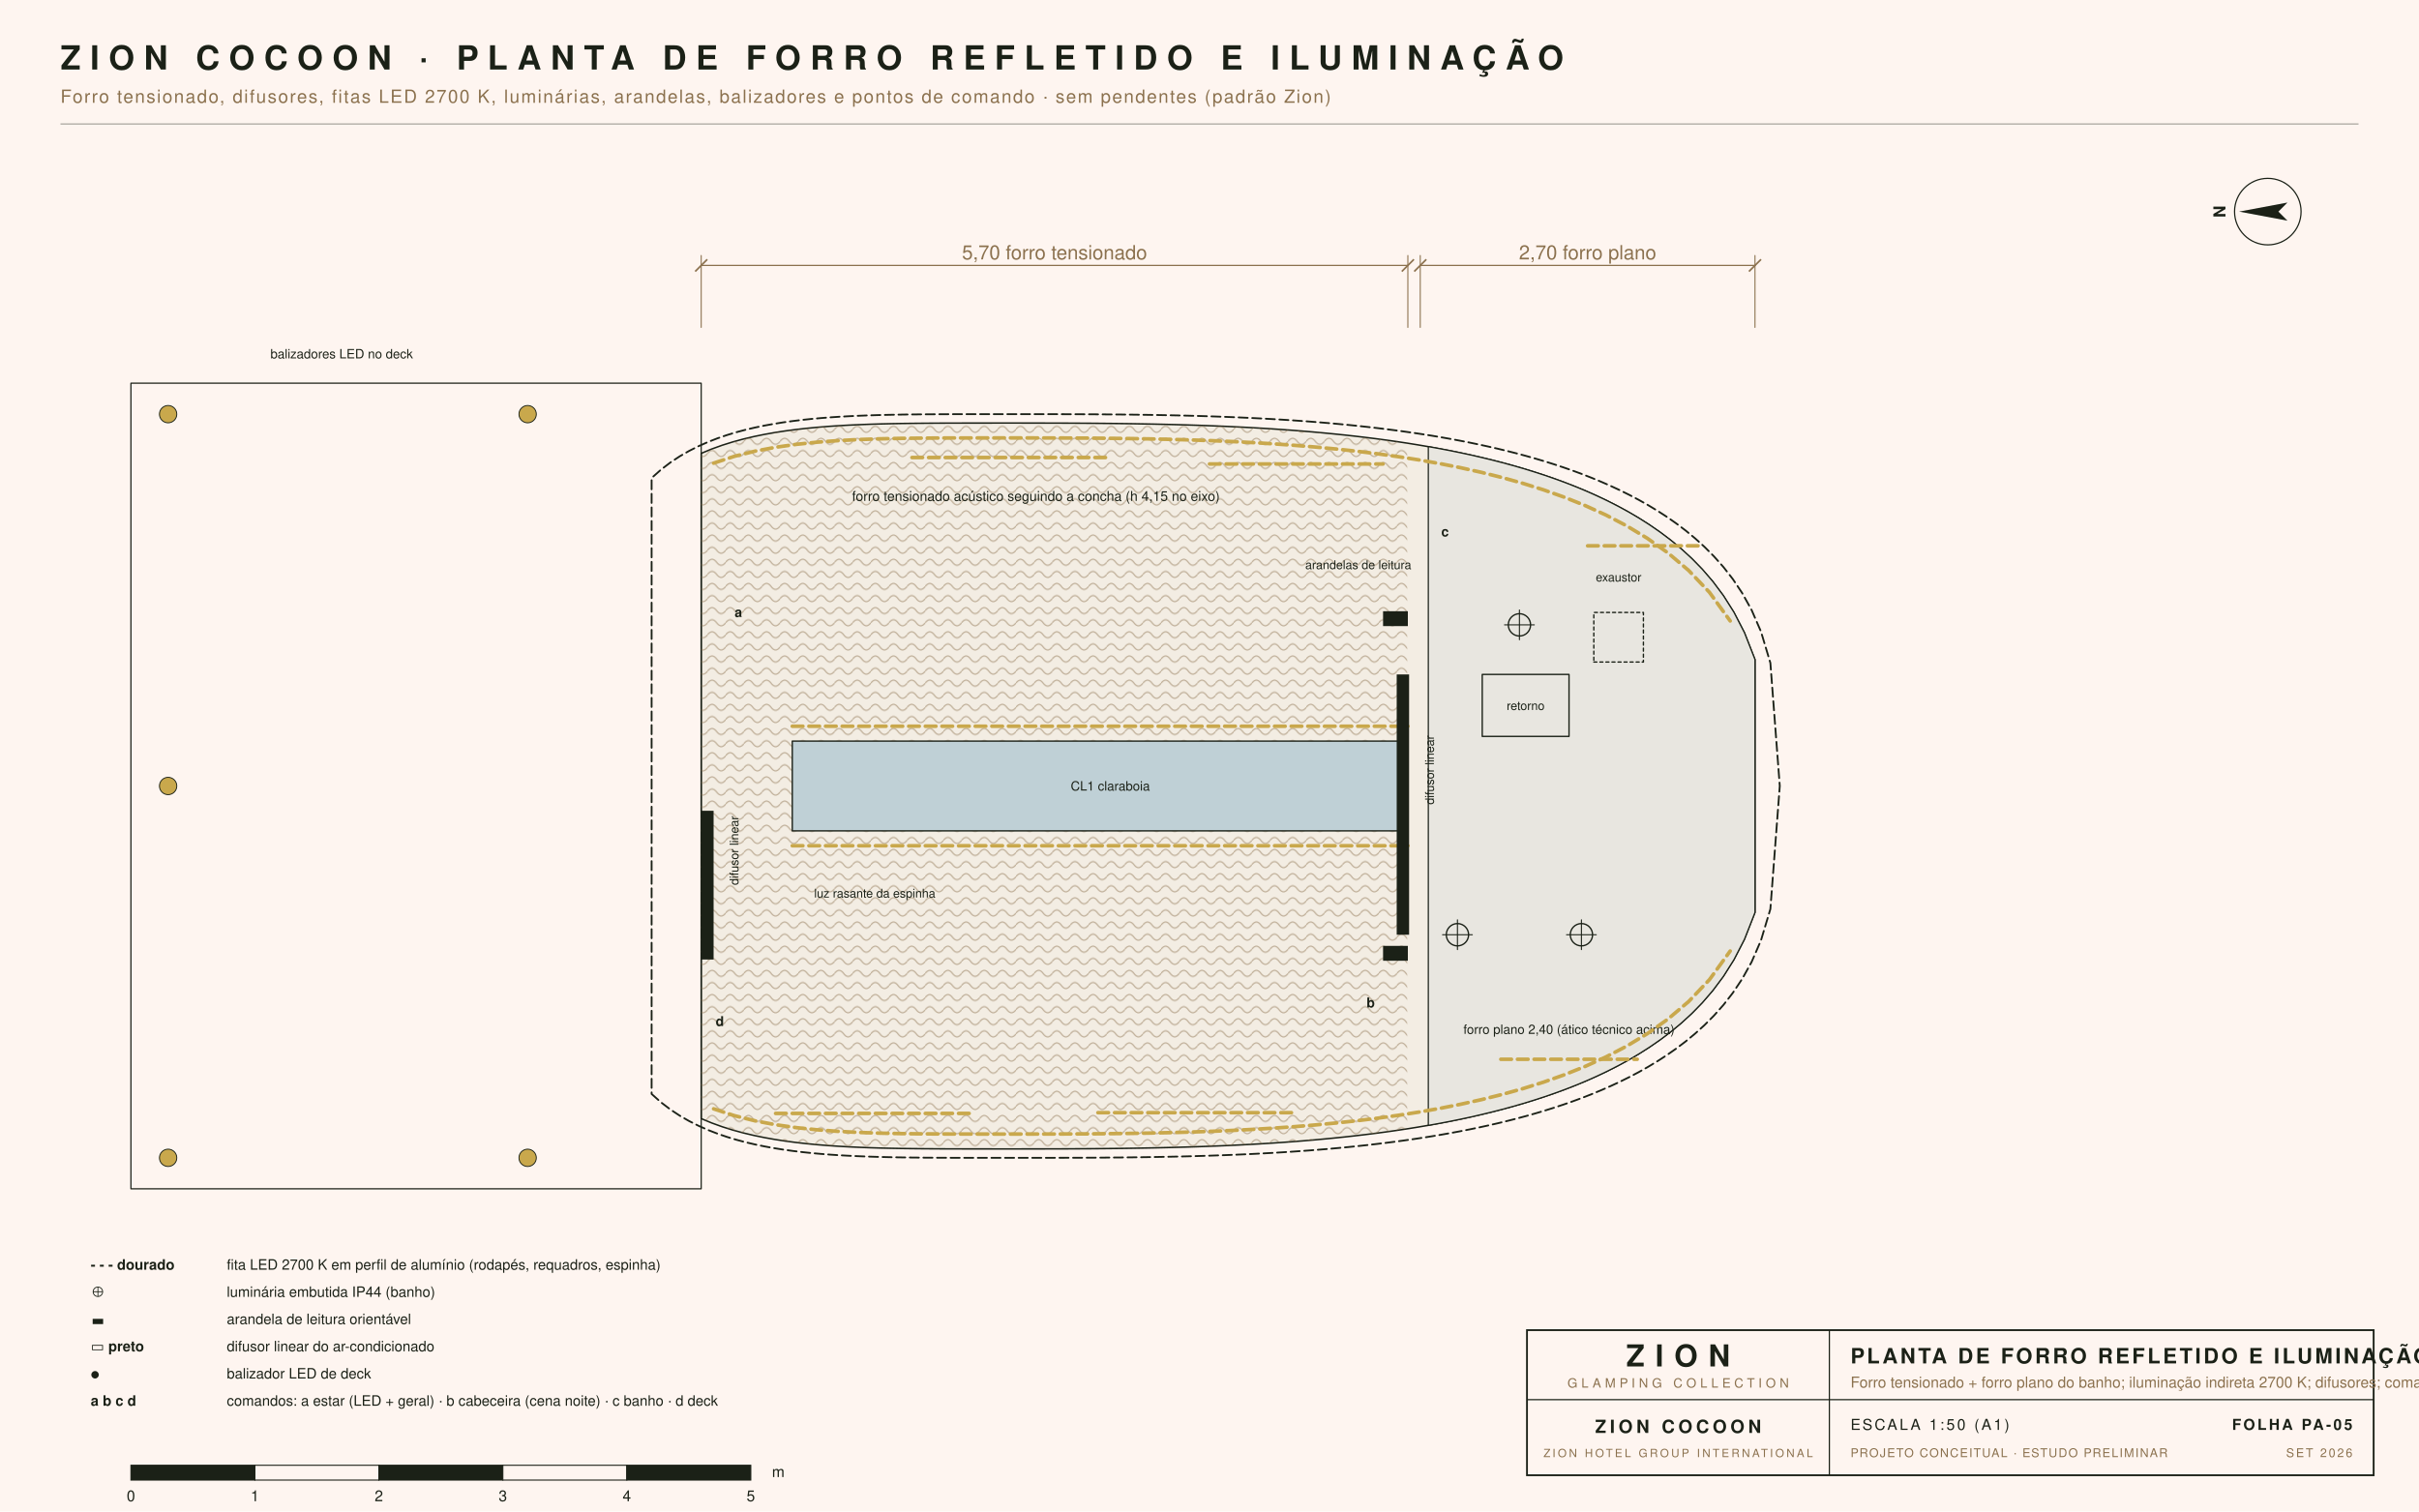
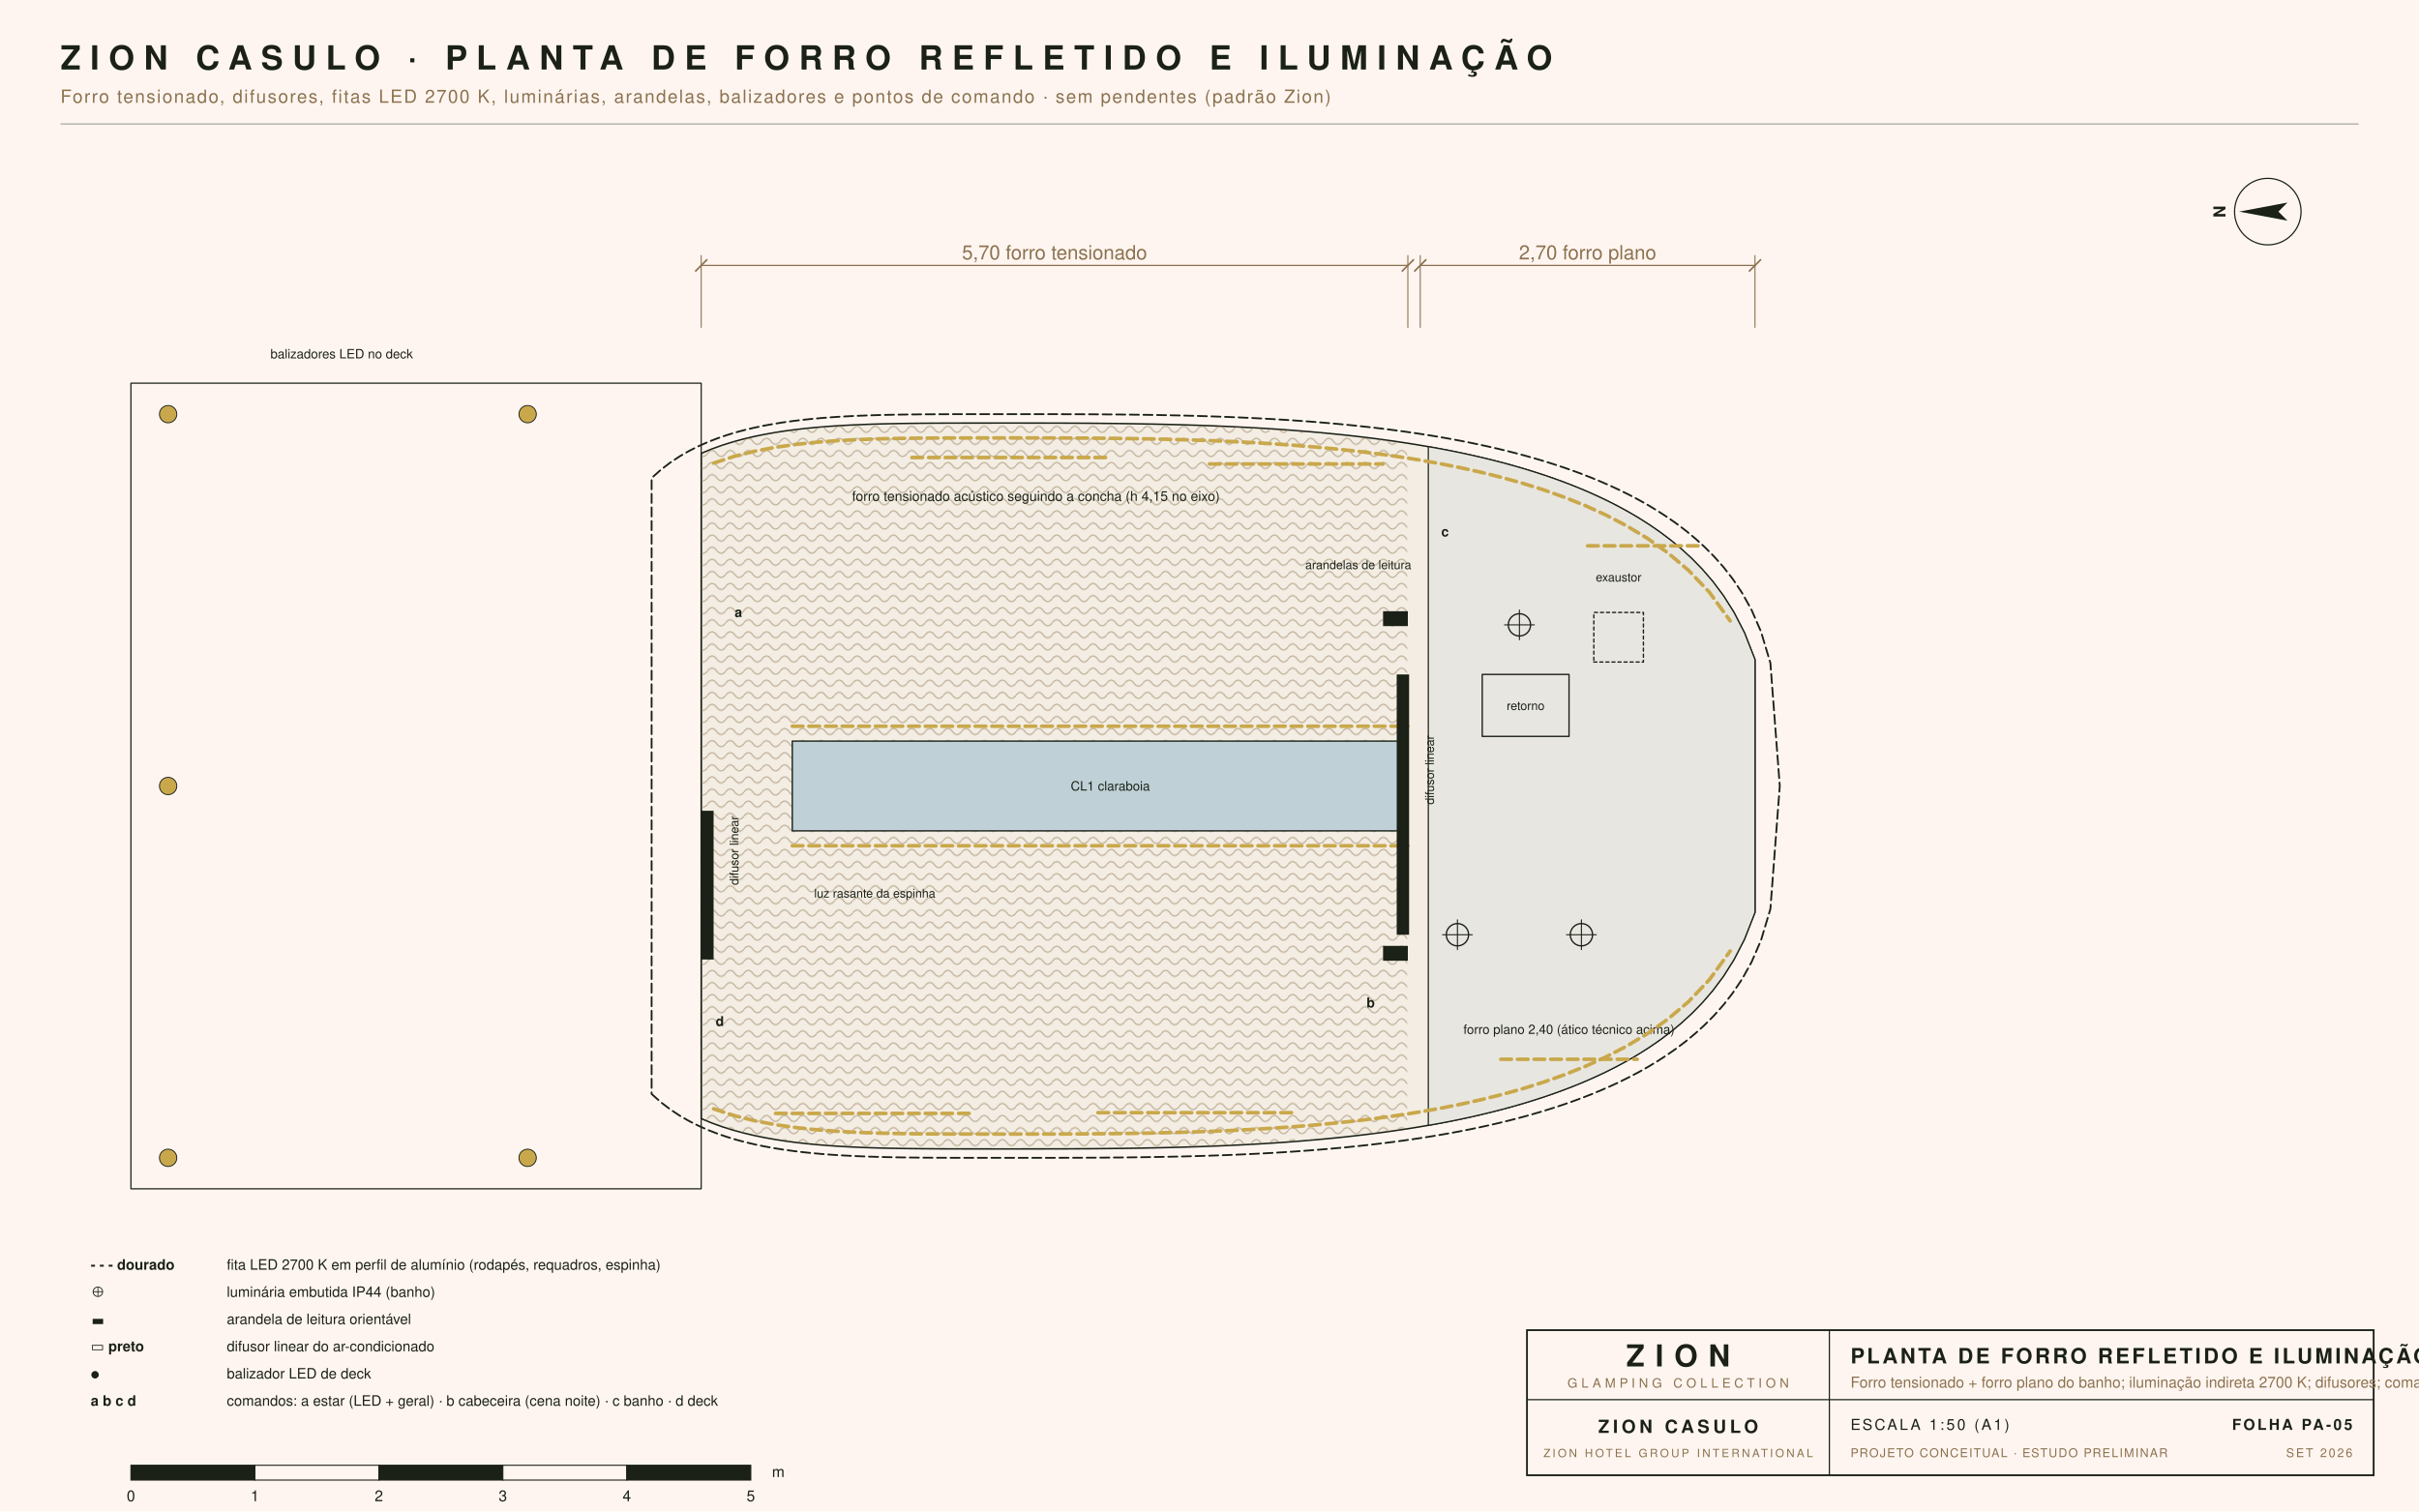
<svg xmlns="http://www.w3.org/2000/svg" viewBox="0 0 1600 1000" width="1600" height="1000" font-family="'DM Sans','Aventa',Helvetica,Arial,sans-serif">
  <defs>
    <pattern id="insul" width="12" height="8" patternUnits="userSpaceOnUse">
      <path d="M0 4 Q3 0 6 4 T12 4" fill="none" stroke="#8B714E" stroke-width="0.8" />
    </pattern>
  </defs>
  <rect width="1600" height="1000" fill="#FEF5F0" />
-   <text x="40.00" y="46.00" fill="#1B2117" text-anchor="start" style="font-family:'DM Sans','Aventa',Helvetica,Arial,sans-serif;font-size:22px;font-weight:700;letter-spacing:0.28em;">ZION COCOON · PLANTA DE FORRO REFLETIDO E ILUMINAÇÃO</text>
+   <text x="40.00" y="46.00" fill="#1B2117" text-anchor="start" style="font-family:'DM Sans','Aventa',Helvetica,Arial,sans-serif;font-size:22px;font-weight:700;letter-spacing:0.28em;">ZION CASULO · PLANTA DE FORRO REFLETIDO E ILUMINAÇÃO</text>
  <text x="40.00" y="68.00" fill="#8B714E" text-anchor="start" style="font-family:'DM Sans','Aventa',Helvetica,Arial,sans-serif;font-size:12px;font-weight:400;letter-spacing:0.08em;">Forro tensionado, difusores, fitas LED 2700 K, luminárias, arandelas, balizadores e pontos de comando · sem pendentes (padrão Zion)</text>
  <line x1="40" y1="82" x2="1560" y2="82" stroke="#1B2117" stroke-width="0.6" opacity="0.5" />
  <polygon points="431.00,723.76 437.22,729.30 443.44,734.04 449.65,738.14 455.87,741.71 462.09,744.84 468.31,747.59 474.53,750.01 480.75,752.14 486.96,754.03 493.18,755.69 499.40,757.15 505.62,758.44 511.84,759.57 518.06,760.57 524.27,761.43 530.49,762.19 536.71,762.84 542.93,763.40 549.15,763.89 555.37,764.30 561.59,764.64 567.80,764.93 574.02,765.17 580.24,765.37 586.46,765.53 592.68,765.66 598.89,765.76 605.11,765.83 611.33,765.89 617.55,765.93 623.77,765.96 629.99,765.98 636.20,765.99 642.42,766.00 648.64,766.00 654.86,766.00 661.08,766.00 667.30,766.00 673.51,766.00 679.73,766.00 685.95,766.00 692.17,765.99 698.39,765.98 704.61,765.97 710.83,765.95 717.04,765.93 723.26,765.90 729.48,765.86 735.70,765.81 741.92,765.76 748.13,765.69 754.35,765.61 760.57,765.52 766.79,765.41 773.01,765.29 779.23,765.16 785.44,765.01 791.66,764.84 797.88,764.65 804.10,764.44 810.32,764.22 816.54,763.97 822.75,763.70 828.97,763.41 835.19,763.09 841.41,762.75 847.63,762.38 853.85,761.98 860.07,761.55 866.28,761.10 872.50,760.61 878.72,760.09 884.94,759.53 891.16,758.94 897.38,758.31 903.59,757.64 909.81,756.93 916.03,756.18 922.25,755.39 928.47,754.55 934.69,753.66 940.90,752.72 947.12,751.74 953.34,750.69 959.56,749.59 965.78,748.43 971.99,747.21 978.21,745.92 984.43,744.56 990.65,743.14 996.87,741.63 1003.09,740.05 1009.30,738.38 1015.52,736.62 1021.74,734.77 1027.96,732.81 1034.18,730.75 1040.40,728.58 1046.62,726.28 1052.83,723.85 1059.05,721.27 1065.27,718.55 1071.49,715.65 1077.71,712.57 1083.93,709.29 1090.14,705.79 1096.36,702.03 1102.58,698.00 1108.80,693.65 1115.02,688.94 1121.23,683.80 1127.45,678.16 1133.67,671.91 1139.89,664.91 1146.11,656.93 1152.33,647.65 1158.55,636.46 1164.76,622.15 1170.98,601.41 1177.20,520.00 1177.20,520.00 1170.98,438.59 1164.76,417.85 1158.55,403.54 1152.33,392.35 1146.11,383.07 1139.89,375.09 1133.67,368.09 1127.45,361.84 1121.23,356.20 1115.02,351.06 1108.80,346.35 1102.58,342.00 1096.36,337.97 1090.14,334.21 1083.93,330.71 1077.71,327.43 1071.49,324.35 1065.27,321.45 1059.05,318.73 1052.83,316.15 1046.62,313.72 1040.40,311.42 1034.18,309.25 1027.96,307.19 1021.74,305.23 1015.52,303.38 1009.30,301.62 1003.09,299.95 996.87,298.37 990.65,296.86 984.43,295.44 978.21,294.08 971.99,292.79 965.78,291.57 959.56,290.41 953.34,289.31 947.12,288.26 940.90,287.28 934.69,286.34 928.47,285.45 922.25,284.61 916.03,283.82 909.81,283.07 903.59,282.36 897.38,281.69 891.16,281.06 884.94,280.47 878.72,279.91 872.50,279.39 866.28,278.90 860.07,278.45 853.85,278.02 847.63,277.62 841.41,277.25 835.19,276.91 828.97,276.59 822.75,276.30 816.54,276.03 810.32,275.78 804.10,275.56 797.88,275.35 791.66,275.16 785.44,274.99 779.23,274.84 773.01,274.71 766.79,274.59 760.57,274.48 754.35,274.39 748.13,274.31 741.92,274.24 735.70,274.19 729.48,274.14 723.26,274.10 717.04,274.07 710.83,274.05 704.61,274.03 698.39,274.02 692.17,274.01 685.95,274.00 679.73,274.00 673.51,274.00 667.30,274.00 661.08,274.00 654.86,274.00 648.64,274.00 642.42,274.00 636.20,274.01 629.99,274.02 623.77,274.04 617.55,274.07 611.33,274.11 605.11,274.17 598.89,274.24 592.68,274.34 586.46,274.47 580.24,274.63 574.02,274.83 567.80,275.07 561.59,275.36 555.37,275.70 549.15,276.11 542.93,276.60 536.71,277.16 530.49,277.81 524.27,278.57 518.06,279.43 511.84,280.43 505.62,281.56 499.40,282.85 493.18,284.31 486.96,285.97 480.75,287.86 474.53,289.99 468.31,292.41 462.09,295.16 455.87,298.29 449.65,301.86 443.44,305.96 437.22,310.70 431.00,316.24" fill="none" stroke="#1B2117" stroke-width="1.2" stroke-dasharray="6 3" opacity="1.0" stroke-linejoin="round" stroke-linecap="round" />
  <polygon points="463.80,740.06 470.77,742.95 477.74,745.46 484.71,747.64 491.68,749.54 498.65,751.19 505.62,752.62 512.59,753.86 519.56,754.93 526.53,755.85 533.50,756.63 540.47,757.30 547.44,757.87 554.41,758.34 561.38,758.73 568.35,759.05 575.32,759.32 582.29,759.53 589.26,759.69 596.23,759.82 603.20,759.91 610.17,759.98 617.14,760.03 624.11,760.07 631.08,760.09 638.05,760.10 645.02,760.11 651.99,760.11 658.96,760.12 665.93,760.12 672.90,760.12 679.87,760.11 686.84,760.11 693.81,760.09 700.78,760.08 707.75,760.05 714.72,760.01 721.69,759.97 728.66,759.91 735.63,759.84 742.60,759.76 749.57,759.66 756.54,759.54 763.51,759.41 770.48,759.25 777.45,759.08 784.42,758.88 791.39,758.66 798.36,758.42 805.33,758.15 812.30,757.85 819.27,757.52 826.24,757.16 833.21,756.77 840.18,756.34 847.15,755.88 854.12,755.38 861.09,754.84 868.06,754.26 875.03,753.63 882.00,752.96 888.97,752.25 895.94,751.48 902.91,750.66 909.88,749.79 916.85,748.86 923.82,747.87 930.79,746.82 937.76,745.70 944.73,744.51 951.70,743.25 958.67,741.92 965.64,740.50 972.61,739.00 979.58,737.40 986.55,735.72 993.52,733.93 1000.49,732.03 1007.46,730.02 1014.43,727.88 1021.40,725.62 1028.37,723.21 1035.34,720.65 1042.31,717.93 1049.28,715.03 1056.25,711.93 1063.22,708.62 1070.19,705.07 1077.16,701.26 1084.13,697.16 1091.10,692.72 1098.07,687.90 1105.04,682.64 1112.01,676.87 1118.98,670.48 1125.95,663.34 1132.92,655.25 1139.89,645.92 1146.86,634.91 1153.83,621.38 1160.80,603.63 1160.80,436.37 1153.83,418.62 1146.86,405.09 1139.89,394.08 1132.92,384.75 1125.95,376.66 1118.98,369.52 1112.01,363.13 1105.04,357.36 1098.07,352.10 1091.10,347.28 1084.13,342.84 1077.16,338.74 1070.19,334.93 1063.22,331.38 1056.25,328.07 1049.28,324.97 1042.31,322.07 1035.34,319.35 1028.37,316.79 1021.40,314.38 1014.43,312.12 1007.46,309.98 1000.49,307.97 993.52,306.07 986.55,304.28 979.58,302.60 972.61,301.00 965.64,299.50 958.67,298.08 951.70,296.75 944.73,295.49 937.76,294.30 930.79,293.18 923.82,292.13 916.85,291.14 909.88,290.21 902.91,289.34 895.94,288.52 888.97,287.75 882.00,287.04 875.03,286.37 868.06,285.74 861.09,285.16 854.12,284.62 847.15,284.12 840.18,283.66 833.21,283.23 826.24,282.84 819.27,282.48 812.30,282.15 805.33,281.85 798.36,281.58 791.39,281.34 784.42,281.12 777.45,280.92 770.48,280.75 763.51,280.59 756.54,280.46 749.57,280.34 742.60,280.24 735.63,280.16 728.66,280.09 721.69,280.03 714.72,279.99 707.75,279.95 700.78,279.92 693.81,279.91 686.84,279.89 679.87,279.89 672.90,279.88 665.93,279.88 658.96,279.88 651.99,279.89 645.02,279.89 638.05,279.90 631.08,279.91 624.11,279.93 617.14,279.97 610.17,280.02 603.20,280.09 596.23,280.18 589.26,280.31 582.29,280.47 575.32,280.68 568.35,280.95 561.38,281.27 554.41,281.66 547.44,282.13 540.47,282.70 533.50,283.37 526.53,284.15 519.56,285.07 512.59,286.14 505.62,287.38 498.65,288.81 491.68,290.46 484.71,292.36 477.74,294.54 470.77,297.05 463.80,299.94" fill="#F3EDE3" stroke="#1B2117" stroke-width="1.0" opacity="1.0" stroke-linejoin="round" stroke-linecap="round" />
  <polygon points="86.60,786.50 463.80,786.50 463.80,253.50 86.60,253.50" fill="none" stroke="#1B2117" stroke-width="0.8" opacity="1.0" stroke-linejoin="round" stroke-linecap="round" />
  <polygon points="463.80,740.06 470.77,742.95 477.74,745.46 484.71,747.64 491.68,749.54 498.65,751.19 505.62,752.62 512.59,753.86 519.56,754.93 526.53,755.85 533.50,756.63 540.47,757.30 547.44,757.87 554.41,758.34 561.38,758.73 568.35,759.05 575.32,759.32 582.29,759.53 589.26,759.69 596.23,759.82 603.20,759.91 610.17,759.98 617.14,760.03 624.11,760.07 631.08,760.09 638.05,760.10 645.02,760.11 651.99,760.11 658.96,760.12 665.93,760.12 672.90,760.12 679.87,760.11 686.84,760.11 693.81,760.09 700.78,760.08 707.75,760.05 714.72,760.01 721.69,759.97 728.66,759.91 735.63,759.84 742.60,759.76 749.57,759.66 756.54,759.54 763.51,759.41 770.48,759.25 777.45,759.08 784.42,758.88 791.39,758.66 798.36,758.42 805.33,758.15 812.30,757.85 819.27,757.52 826.24,757.16 833.21,756.77 840.18,756.34 847.15,755.88 854.12,755.38 861.09,754.84 868.06,754.26 875.03,753.63 882.00,752.96 888.97,752.25 895.94,751.48 902.91,750.66 909.88,749.79 916.85,748.86 923.82,747.87 930.79,746.82 930.79,293.18 923.82,292.13 916.85,291.14 909.88,290.21 902.91,289.34 895.94,288.52 888.97,287.75 882.00,287.04 875.03,286.37 868.06,285.74 861.09,285.16 854.12,284.62 847.15,284.12 840.18,283.66 833.21,283.23 826.24,282.84 819.27,282.48 812.30,282.15 805.33,281.85 798.36,281.58 791.39,281.34 784.42,281.12 777.45,280.92 770.48,280.75 763.51,280.59 756.54,280.46 749.57,280.34 742.60,280.24 735.63,280.16 728.66,280.09 721.69,280.03 714.72,279.99 707.75,279.95 700.78,279.92 693.81,279.91 686.84,279.89 679.87,279.89 672.90,279.88 665.93,279.88 658.96,279.88 651.99,279.89 645.02,279.89 638.05,279.90 631.08,279.91 624.11,279.93 617.14,279.97 610.17,280.02 603.20,280.09 596.23,280.18 589.26,280.31 582.29,280.47 575.32,280.68 568.35,280.95 561.38,281.27 554.41,281.66 547.44,282.13 540.47,282.70 533.50,283.37 526.53,284.15 519.56,285.07 512.59,286.14 505.62,287.38 498.65,288.81 491.68,290.46 484.71,292.36 477.74,294.54 470.77,297.05 463.80,299.94" fill="url(#insul)" stroke="none" stroke-width="1.0" opacity="0.5" stroke-linejoin="round" stroke-linecap="round" />
  <polygon points="944.73,744.51 951.70,743.25 958.67,741.92 965.64,740.50 972.61,739.00 979.58,737.40 986.55,735.72 993.52,733.93 1000.49,732.03 1007.46,730.02 1014.43,727.88 1021.40,725.62 1028.37,723.21 1035.34,720.65 1042.31,717.93 1049.28,715.03 1056.25,711.93 1063.22,708.62 1070.19,705.07 1077.16,701.26 1084.13,697.16 1091.10,692.72 1098.07,687.90 1105.04,682.64 1112.01,676.87 1118.98,670.48 1125.95,663.34 1132.92,655.25 1139.89,645.92 1146.86,634.91 1153.83,621.38 1160.80,603.63 1160.80,436.37 1153.83,418.62 1146.86,405.09 1139.89,394.08 1132.92,384.75 1125.95,376.66 1118.98,369.52 1112.01,363.13 1105.04,357.36 1098.07,352.10 1091.10,347.28 1084.13,342.84 1077.16,338.74 1070.19,334.93 1063.22,331.38 1056.25,328.07 1049.28,324.97 1042.31,322.07 1035.34,319.35 1028.37,316.79 1021.40,314.38 1014.43,312.12 1007.46,309.98 1000.49,307.97 993.52,306.07 986.55,304.28 979.58,302.60 972.61,301.00 965.64,299.50 958.67,298.08 951.70,296.75 944.73,295.49" fill="#E8E6E0" stroke="#1B2117" stroke-width="0.8" opacity="1.0" stroke-linejoin="round" stroke-linecap="round" />
  <text x="1037.80" y="684.00" fill="#1B2117" text-anchor="middle" style="font-family:'DM Sans','Aventa',Helvetica,Arial,sans-serif;font-size:8.5px;font-weight:400;letter-spacing:0em;">forro plano 2,40 (ático técnico acima)</text>
  <text x="685.20" y="331.40" fill="#1B2117" text-anchor="middle" style="font-family:'DM Sans','Aventa',Helvetica,Arial,sans-serif;font-size:9px;font-weight:400;letter-spacing:0em;">forro tensionado acústico seguindo a concha (h 4,15 no eixo)</text>
  <polygon points="524.04,549.70 931.20,549.70 931.20,490.30 524.04,490.30" fill="#BFD0D6" stroke="#1B2117" stroke-width="0.9" opacity="1.0" stroke-linejoin="round" stroke-linecap="round" />
  <text x="734.40" y="523.00" fill="#1B2117" text-anchor="middle" style="font-family:'DM Sans','Aventa',Helvetica,Arial,sans-serif;font-size:8.5px;font-weight:400;letter-spacing:0em;">CL1 claraboia</text>
  <polyline points="524.04,559.54 931.20,559.54" fill="none" stroke="#C9A84C" stroke-width="2.4" stroke-dasharray="7 4" opacity="1.0" stroke-linejoin="round" stroke-linecap="round" />
  <polyline points="524.04,480.46 931.20,480.46" fill="none" stroke="#C9A84C" stroke-width="2.4" stroke-dasharray="7 4" opacity="1.0" stroke-linejoin="round" stroke-linecap="round" />
  <polyline points="472.00,733.58 485.72,738.10 499.44,741.53 513.17,744.12 526.89,746.05 540.61,747.48 554.33,748.49 568.06,749.20 581.78,749.67 595.50,749.97 609.22,750.14 622.95,750.22 636.67,750.26 650.39,750.27 664.11,750.28 677.84,750.27 691.56,750.26 705.28,750.22 719.00,750.15 732.73,750.03 746.45,749.86 760.17,749.63 773.89,749.33 787.62,748.94 801.34,748.46 815.06,747.88 828.78,747.18 842.51,746.35 856.23,745.38 869.95,744.25 883.67,742.96 897.40,741.48 911.12,739.79 924.84,737.88 938.56,735.73 952.29,733.30 966.01,730.58 979.73,727.53 993.45,724.10 1007.18,720.26 1020.90,715.94 1034.62,711.08 1048.34,705.59 1062.07,699.34 1075.79,692.19 1089.51,683.92 1103.23,674.21 1116.96,662.57 1130.68,648.13 1144.40,629.19" fill="none" stroke="#C9A84C" stroke-width="2.4" stroke-dasharray="7 4" opacity="1.0" stroke-linejoin="round" stroke-linecap="round" />
  <polyline points="472.00,306.42 485.72,301.90 499.44,298.47 513.17,295.88 526.89,293.95 540.61,292.52 554.33,291.51 568.06,290.80 581.78,290.33 595.50,290.03 609.22,289.86 622.95,289.78 636.67,289.74 650.39,289.73 664.11,289.72 677.84,289.73 691.56,289.74 705.28,289.78 719.00,289.85 732.73,289.97 746.45,290.14 760.17,290.37 773.89,290.67 787.62,291.06 801.34,291.54 815.06,292.12 828.78,292.82 842.51,293.65 856.23,294.62 869.95,295.75 883.67,297.04 897.40,298.52 911.12,300.21 924.84,302.12 938.56,304.27 952.29,306.70 966.01,309.42 979.73,312.47 993.45,315.90 1007.18,319.74 1020.90,324.06 1034.62,328.92 1048.34,334.41 1062.07,340.66 1075.79,347.81 1089.51,356.08 1103.23,365.79 1116.96,377.43 1130.68,391.87 1144.40,410.81" fill="none" stroke="#C9A84C" stroke-width="2.4" stroke-dasharray="7 4" opacity="1.0" stroke-linejoin="round" stroke-linecap="round" />
  <polyline points="513.00,736.62 644.20,736.62" fill="none" stroke="#C9A84C" stroke-width="2.4" stroke-dasharray="7 4" opacity="1.0" stroke-linejoin="round" stroke-linecap="round" />
  <polyline points="726.20,736.13 857.40,736.13" fill="none" stroke="#C9A84C" stroke-width="2.4" stroke-dasharray="7 4" opacity="1.0" stroke-linejoin="round" stroke-linecap="round" />
  <polyline points="992.70,700.80 1082.90,700.80" fill="none" stroke="#C9A84C" stroke-width="2.4" stroke-dasharray="7 4" opacity="1.0" stroke-linejoin="round" stroke-linecap="round" />
  <polyline points="603.20,302.70 734.40,302.70" fill="none" stroke="#C9A84C" stroke-width="2.4" stroke-dasharray="7 4" opacity="1.0" stroke-linejoin="round" stroke-linecap="round" />
  <polyline points="800.00,306.96 914.80,306.96" fill="none" stroke="#C9A84C" stroke-width="2.4" stroke-dasharray="7 4" opacity="1.0" stroke-linejoin="round" stroke-linecap="round" />
  <polyline points="1050.10,361.11 1123.90,361.11" fill="none" stroke="#C9A84C" stroke-width="2.4" stroke-dasharray="7 4" opacity="1.0" stroke-linejoin="round" stroke-linecap="round" />
  <polygon points="923.82,618.40 932.02,618.40 932.02,446.20 923.82,446.20" fill="#1B2117" stroke="none" stroke-width="1.0" opacity="1.0" stroke-linejoin="round" stroke-linecap="round" />
  <text x="948.42" y="532.30" fill="#1B2117" text-anchor="start" style="font-family:'DM Sans','Aventa',Helvetica,Arial,sans-serif;font-size:8px;font-weight:400;letter-spacing:0em;" transform="rotate(-90 948.42 532.30)">difusor linear</text>
  <polygon points="463.80,634.80 472.00,634.80 472.00,536.40 463.80,536.40" fill="#1B2117" stroke="none" stroke-width="1.0" opacity="1.0" stroke-linejoin="round" stroke-linecap="round" />
  <text x="488.40" y="585.60" fill="#1B2117" text-anchor="start" style="font-family:'DM Sans','Aventa',Helvetica,Arial,sans-serif;font-size:8px;font-weight:400;letter-spacing:0em;" transform="rotate(-90 488.40 585.60)">difusor linear</text>
  <polygon points="980.40,487.20 1037.80,487.20 1037.80,446.20 980.40,446.20" fill="none" stroke="#1B2117" stroke-width="0.9" opacity="1.0" stroke-linejoin="round" stroke-linecap="round" />
  <text x="1009.10" y="469.70" fill="#1B2117" text-anchor="middle" style="font-family:'DM Sans','Aventa',Helvetica,Arial,sans-serif;font-size:8px;font-weight:400;letter-spacing:0em;">retorno</text>
  <circle cx="964.00" cy="618.40" r="7.38" fill="none" stroke="#1B2117" stroke-width="0.9" opacity="1.0" />
  <line x1="954.16" y1="618.40" x2="973.84" y2="618.40" stroke="#1B2117" stroke-width="0.7" opacity="1.0" stroke-linecap="round" />
  <line x1="964.00" y1="628.24" x2="964.00" y2="608.56" stroke="#1B2117" stroke-width="0.7" opacity="1.0" stroke-linecap="round" />
  <circle cx="1046.00" cy="618.40" r="7.38" fill="none" stroke="#1B2117" stroke-width="0.9" opacity="1.0" />
  <line x1="1036.16" y1="618.40" x2="1055.84" y2="618.40" stroke="#1B2117" stroke-width="0.7" opacity="1.0" stroke-linecap="round" />
  <line x1="1046.00" y1="628.24" x2="1046.00" y2="608.56" stroke="#1B2117" stroke-width="0.7" opacity="1.0" stroke-linecap="round" />
  <circle cx="1005.00" cy="413.40" r="7.38" fill="none" stroke="#1B2117" stroke-width="0.9" opacity="1.0" />
  <line x1="995.16" y1="413.40" x2="1014.84" y2="413.40" stroke="#1B2117" stroke-width="0.7" opacity="1.0" stroke-linecap="round" />
  <line x1="1005.00" y1="423.24" x2="1005.00" y2="403.56" stroke="#1B2117" stroke-width="0.7" opacity="1.0" stroke-linecap="round" />
  <polygon points="1054.20,438.00 1087.00,438.00 1087.00,405.20 1054.20,405.20" fill="none" stroke="#1B2117" stroke-width="0.9" stroke-dasharray="2 2" opacity="1.0" stroke-linejoin="round" stroke-linecap="round" />
  <text x="1070.60" y="384.70" fill="#1B2117" text-anchor="middle" style="font-family:'DM Sans','Aventa',Helvetica,Arial,sans-serif;font-size:8px;font-weight:400;letter-spacing:0em;">exaustor</text>
  <polygon points="914.80,414.22 931.20,414.22 931.20,404.38 914.80,404.38" fill="#1B2117" stroke="none" stroke-width="1.0" opacity="1.0" stroke-linejoin="round" stroke-linecap="round" />
  <polygon points="914.80,635.62 931.20,635.62 931.20,625.78 914.80,625.78" fill="#1B2117" stroke="none" stroke-width="1.0" opacity="1.0" stroke-linejoin="round" stroke-linecap="round" />
  <text x="898.40" y="376.50" fill="#1B2117" text-anchor="middle" style="font-family:'DM Sans','Aventa',Helvetica,Arial,sans-serif;font-size:8px;font-weight:400;letter-spacing:0em;">arandelas de leitura</text>
  <circle cx="111.20" cy="766.00" r="5.74" fill="#C9A84C" stroke="#1B2117" stroke-width="0.6" opacity="1.0" />
  <circle cx="111.20" cy="274.00" r="5.74" fill="#C9A84C" stroke="#1B2117" stroke-width="0.6" opacity="1.0" />
  <circle cx="349.00" cy="766.00" r="5.74" fill="#C9A84C" stroke="#1B2117" stroke-width="0.6" opacity="1.0" />
  <circle cx="349.00" cy="274.00" r="5.74" fill="#C9A84C" stroke="#1B2117" stroke-width="0.6" opacity="1.0" />
  <circle cx="111.20" cy="520.00" r="5.74" fill="#C9A84C" stroke="#1B2117" stroke-width="0.6" opacity="1.0" />
  <text x="226.00" y="237.10" fill="#1B2117" text-anchor="middle" style="font-family:'DM Sans','Aventa',Helvetica,Arial,sans-serif;font-size:8.5px;font-weight:400;letter-spacing:0em;">balizadores LED no deck</text>
  <text x="578.60" y="593.80" fill="#1B2117" text-anchor="middle" style="font-family:'DM Sans','Aventa',Helvetica,Arial,sans-serif;font-size:8px;font-weight:400;letter-spacing:0em;">luz rasante da espinha</text>
  <text x="488.40" y="408.20" fill="#1B2117" text-anchor="middle" style="font-family:'DM Sans','Aventa',Helvetica,Arial,sans-serif;font-size:9px;font-weight:700;letter-spacing:0em;">a</text>
  <text x="906.60" y="666.50" fill="#1B2117" text-anchor="middle" style="font-family:'DM Sans','Aventa',Helvetica,Arial,sans-serif;font-size:9px;font-weight:700;letter-spacing:0em;">b</text>
  <text x="955.80" y="354.90" fill="#1B2117" text-anchor="middle" style="font-family:'DM Sans','Aventa',Helvetica,Arial,sans-serif;font-size:9px;font-weight:700;letter-spacing:0em;">c</text>
  <text x="476.10" y="678.80" fill="#1B2117" text-anchor="middle" style="font-family:'DM Sans','Aventa',Helvetica,Arial,sans-serif;font-size:9px;font-weight:700;letter-spacing:0em;">d</text>
  <line x1="463.80" y1="216.60" x2="463.80" y2="169.04" stroke="#8B714E" stroke-width="0.7" opacity="1.0" stroke-linecap="round" />
  <line x1="931.20" y1="216.60" x2="931.20" y2="169.04" stroke="#8B714E" stroke-width="0.7" opacity="1.0" stroke-linecap="round" />
  <line x1="463.80" y1="175.60" x2="931.20" y2="175.60" stroke="#8B714E" stroke-width="0.8" opacity="1.0" stroke-linecap="round" />
  <line x1="459.8" y1="179.6" x2="467.8" y2="171.6" stroke="#8B714E" stroke-width="1.1" />
  <line x1="927.2" y1="179.6" x2="935.2" y2="171.6" stroke="#8B714E" stroke-width="1.1" />
  <text x="697.50" y="171.60" fill="#8B714E" text-anchor="middle" style="font-family:'DM Sans','Aventa',Helvetica,Arial,sans-serif;font-size:13px;font-weight:400;letter-spacing:0em;">5,70 forro tensionado</text>
  <line x1="939.40" y1="216.60" x2="939.40" y2="169.04" stroke="#8B714E" stroke-width="0.7" opacity="1.0" stroke-linecap="round" />
  <line x1="1160.80" y1="216.60" x2="1160.80" y2="169.04" stroke="#8B714E" stroke-width="0.7" opacity="1.0" stroke-linecap="round" />
  <line x1="939.40" y1="175.60" x2="1160.80" y2="175.60" stroke="#8B714E" stroke-width="0.8" opacity="1.0" stroke-linecap="round" />
  <line x1="935.4" y1="179.6" x2="943.4" y2="171.6" stroke="#8B714E" stroke-width="1.1" />
  <line x1="1156.8" y1="179.6" x2="1164.8" y2="171.6" stroke="#8B714E" stroke-width="1.1" />
  <text x="1050.10" y="171.60" fill="#8B714E" text-anchor="middle" style="font-family:'DM Sans','Aventa',Helvetica,Arial,sans-serif;font-size:13px;font-weight:400;letter-spacing:0em;">2,70 forro plano</text>
  <text x="60.00" y="840.00" fill="#1B2117" text-anchor="start" style="font-family:'DM Sans','Aventa',Helvetica,Arial,sans-serif;font-size:9.5px;font-weight:700;letter-spacing:0em;">- - - dourado</text>
  <text x="150.00" y="840.00" fill="#1B2117" text-anchor="start" style="font-family:'DM Sans','Aventa',Helvetica,Arial,sans-serif;font-size:9.5px;font-weight:400;letter-spacing:0em;">fita LED 2700 K em perfil de alumínio (rodapés, requadros, espinha)</text>
  <text x="60.00" y="858.00" fill="#1B2117" text-anchor="start" style="font-family:'DM Sans','Aventa',Helvetica,Arial,sans-serif;font-size:9.5px;font-weight:700;letter-spacing:0em;">⊕</text>
  <text x="150.00" y="858.00" fill="#1B2117" text-anchor="start" style="font-family:'DM Sans','Aventa',Helvetica,Arial,sans-serif;font-size:9.5px;font-weight:400;letter-spacing:0em;">luminária embutida IP44 (banho)</text>
  <text x="60.00" y="876.00" fill="#1B2117" text-anchor="start" style="font-family:'DM Sans','Aventa',Helvetica,Arial,sans-serif;font-size:9.5px;font-weight:700;letter-spacing:0em;">▬</text>
  <text x="150.00" y="876.00" fill="#1B2117" text-anchor="start" style="font-family:'DM Sans','Aventa',Helvetica,Arial,sans-serif;font-size:9.5px;font-weight:400;letter-spacing:0em;">arandela de leitura orientável</text>
  <text x="60.00" y="894.00" fill="#1B2117" text-anchor="start" style="font-family:'DM Sans','Aventa',Helvetica,Arial,sans-serif;font-size:9.5px;font-weight:700;letter-spacing:0em;">▭ preto</text>
  <text x="150.00" y="894.00" fill="#1B2117" text-anchor="start" style="font-family:'DM Sans','Aventa',Helvetica,Arial,sans-serif;font-size:9.5px;font-weight:400;letter-spacing:0em;">difusor linear do ar-condicionado</text>
  <text x="60.00" y="912.00" fill="#1B2117" text-anchor="start" style="font-family:'DM Sans','Aventa',Helvetica,Arial,sans-serif;font-size:9.5px;font-weight:700;letter-spacing:0em;">●</text>
  <text x="150.00" y="912.00" fill="#1B2117" text-anchor="start" style="font-family:'DM Sans','Aventa',Helvetica,Arial,sans-serif;font-size:9.5px;font-weight:400;letter-spacing:0em;">balizador LED de deck</text>
  <text x="60.00" y="930.00" fill="#1B2117" text-anchor="start" style="font-family:'DM Sans','Aventa',Helvetica,Arial,sans-serif;font-size:9.5px;font-weight:700;letter-spacing:0em;">a b c d</text>
  <text x="150.00" y="930.00" fill="#1B2117" text-anchor="start" style="font-family:'DM Sans','Aventa',Helvetica,Arial,sans-serif;font-size:9.5px;font-weight:400;letter-spacing:0em;">comandos: a estar (LED + geral) · b cabeceira (cena noite) · c banho · d deck</text>
  <g transform="translate(1500,140) rotate(-90)">
    <circle r="22" fill="none" stroke="#1B2117" stroke-width="0.8" />
    <polygon points="0,-19 -6,13 0,7 6,13" fill="#1B2117" />
    <text y="-28" text-anchor="middle" style="font-family:'DM Sans','Aventa',Helvetica,Arial,sans-serif;font-size:11px;font-weight:600" fill="#1B2117">N</text>
  </g>
  <rect x="86.6" y="969.4" width="82.0" height="9.8" fill="#1B2117" stroke="#1B2117" stroke-width="0.7" />
  <rect x="168.6" y="969.4" width="82.0" height="9.8" fill="#FEF5F0" stroke="#1B2117" stroke-width="0.7" />
  <rect x="250.6" y="969.4" width="82.0" height="9.8" fill="#1B2117" stroke="#1B2117" stroke-width="0.7" />
  <rect x="332.6" y="969.4" width="82.0" height="9.8" fill="#FEF5F0" stroke="#1B2117" stroke-width="0.7" />
  <rect x="414.6" y="969.4" width="82.0" height="9.8" fill="#1B2117" stroke="#1B2117" stroke-width="0.7" />
  <text x="86.60" y="993.20" fill="#1B2117" text-anchor="middle" style="font-family:'DM Sans','Aventa',Helvetica,Arial,sans-serif;font-size:10px;font-weight:400;letter-spacing:0em;">0</text>
  <text x="168.60" y="993.20" fill="#1B2117" text-anchor="middle" style="font-family:'DM Sans','Aventa',Helvetica,Arial,sans-serif;font-size:10px;font-weight:400;letter-spacing:0em;">1</text>
  <text x="250.60" y="993.20" fill="#1B2117" text-anchor="middle" style="font-family:'DM Sans','Aventa',Helvetica,Arial,sans-serif;font-size:10px;font-weight:400;letter-spacing:0em;">2</text>
  <text x="332.60" y="993.20" fill="#1B2117" text-anchor="middle" style="font-family:'DM Sans','Aventa',Helvetica,Arial,sans-serif;font-size:10px;font-weight:400;letter-spacing:0em;">3</text>
  <text x="414.60" y="993.20" fill="#1B2117" text-anchor="middle" style="font-family:'DM Sans','Aventa',Helvetica,Arial,sans-serif;font-size:10px;font-weight:400;letter-spacing:0em;">4</text>
  <text x="496.60" y="993.20" fill="#1B2117" text-anchor="middle" style="font-family:'DM Sans','Aventa',Helvetica,Arial,sans-serif;font-size:10px;font-weight:400;letter-spacing:0em;">5</text>
  <text x="510.60" y="977.20" fill="#1B2117" text-anchor="start" style="font-family:'DM Sans','Aventa',Helvetica,Arial,sans-serif;font-size:10px;font-weight:400;letter-spacing:0em;">m</text>
  <rect x="1010" y="880" width="560" height="96" fill="#FEF5F0" stroke="#1B2117" stroke-width="1.2" />
  <line x1="1210" y1="880" x2="1210" y2="976" stroke="#1B2117" stroke-width="0.8" />
  <line x1="1010" y1="926" x2="1570" y2="926" stroke="#1B2117" stroke-width="0.8" />
  <text x="1110.00" y="904.00" fill="#1B2117" text-anchor="middle" style="font-family:'DM Sans','Aventa',Helvetica,Arial,sans-serif;font-size:20px;font-weight:800;letter-spacing:0.35em;">ZION</text>
  <text x="1110.00" y="918.00" fill="#8B714E" text-anchor="middle" style="font-family:'DM Sans','Aventa',Helvetica,Arial,sans-serif;font-size:8.5px;font-weight:400;letter-spacing:0.3em;">GLAMPING COLLECTION</text>
-   <text x="1110.00" y="948.00" fill="#1B2117" text-anchor="middle" style="font-family:'DM Sans','Aventa',Helvetica,Arial,sans-serif;font-size:12px;font-weight:700;letter-spacing:0.2em;">ZION COCOON</text>
+   <text x="1110.00" y="948.00" fill="#1B2117" text-anchor="middle" style="font-family:'DM Sans','Aventa',Helvetica,Arial,sans-serif;font-size:12px;font-weight:700;letter-spacing:0.2em;">ZION CASULO</text>
  <text x="1110.00" y="964.00" fill="#8B714E" text-anchor="middle" style="font-family:'DM Sans','Aventa',Helvetica,Arial,sans-serif;font-size:7.5px;font-weight:400;letter-spacing:0.2em;">ZION HOTEL GROUP INTERNATIONAL</text>
  <text x="1224.00" y="902.00" fill="#1B2117" text-anchor="start" style="font-family:'DM Sans','Aventa',Helvetica,Arial,sans-serif;font-size:14px;font-weight:700;letter-spacing:0.12em;">PLANTA DE FORRO REFLETIDO E ILUMINAÇÃO</text>
  <text x="1224.00" y="918.00" fill="#8B714E" text-anchor="start" style="font-family:'DM Sans','Aventa',Helvetica,Arial,sans-serif;font-size:10px;font-weight:400;letter-spacing:0em;">Forro tensionado + forro plano do banho; iluminação indireta 2700 K; difusores; comandos</text>
  <text x="1224.00" y="946.00" fill="#1B2117" text-anchor="start" style="font-family:'DM Sans','Aventa',Helvetica,Arial,sans-serif;font-size:10px;font-weight:400;letter-spacing:0.15em;">ESCALA 1:50 (A1)</text>
  <text x="1224.00" y="964.00" fill="#8B714E" text-anchor="start" style="font-family:'DM Sans','Aventa',Helvetica,Arial,sans-serif;font-size:8px;font-weight:400;letter-spacing:0.1em;">PROJETO CONCEITUAL · ESTUDO PRELIMINAR</text>
  <text x="1556.00" y="946.00" fill="#1B2117" text-anchor="end" style="font-family:'DM Sans','Aventa',Helvetica,Arial,sans-serif;font-size:10px;font-weight:600;letter-spacing:0.15em;">FOLHA PA-05</text>
  <text x="1556.00" y="964.00" fill="#8B714E" text-anchor="end" style="font-family:'DM Sans','Aventa',Helvetica,Arial,sans-serif;font-size:8px;font-weight:400;letter-spacing:0.15em;">SET 2026</text>
</svg>
